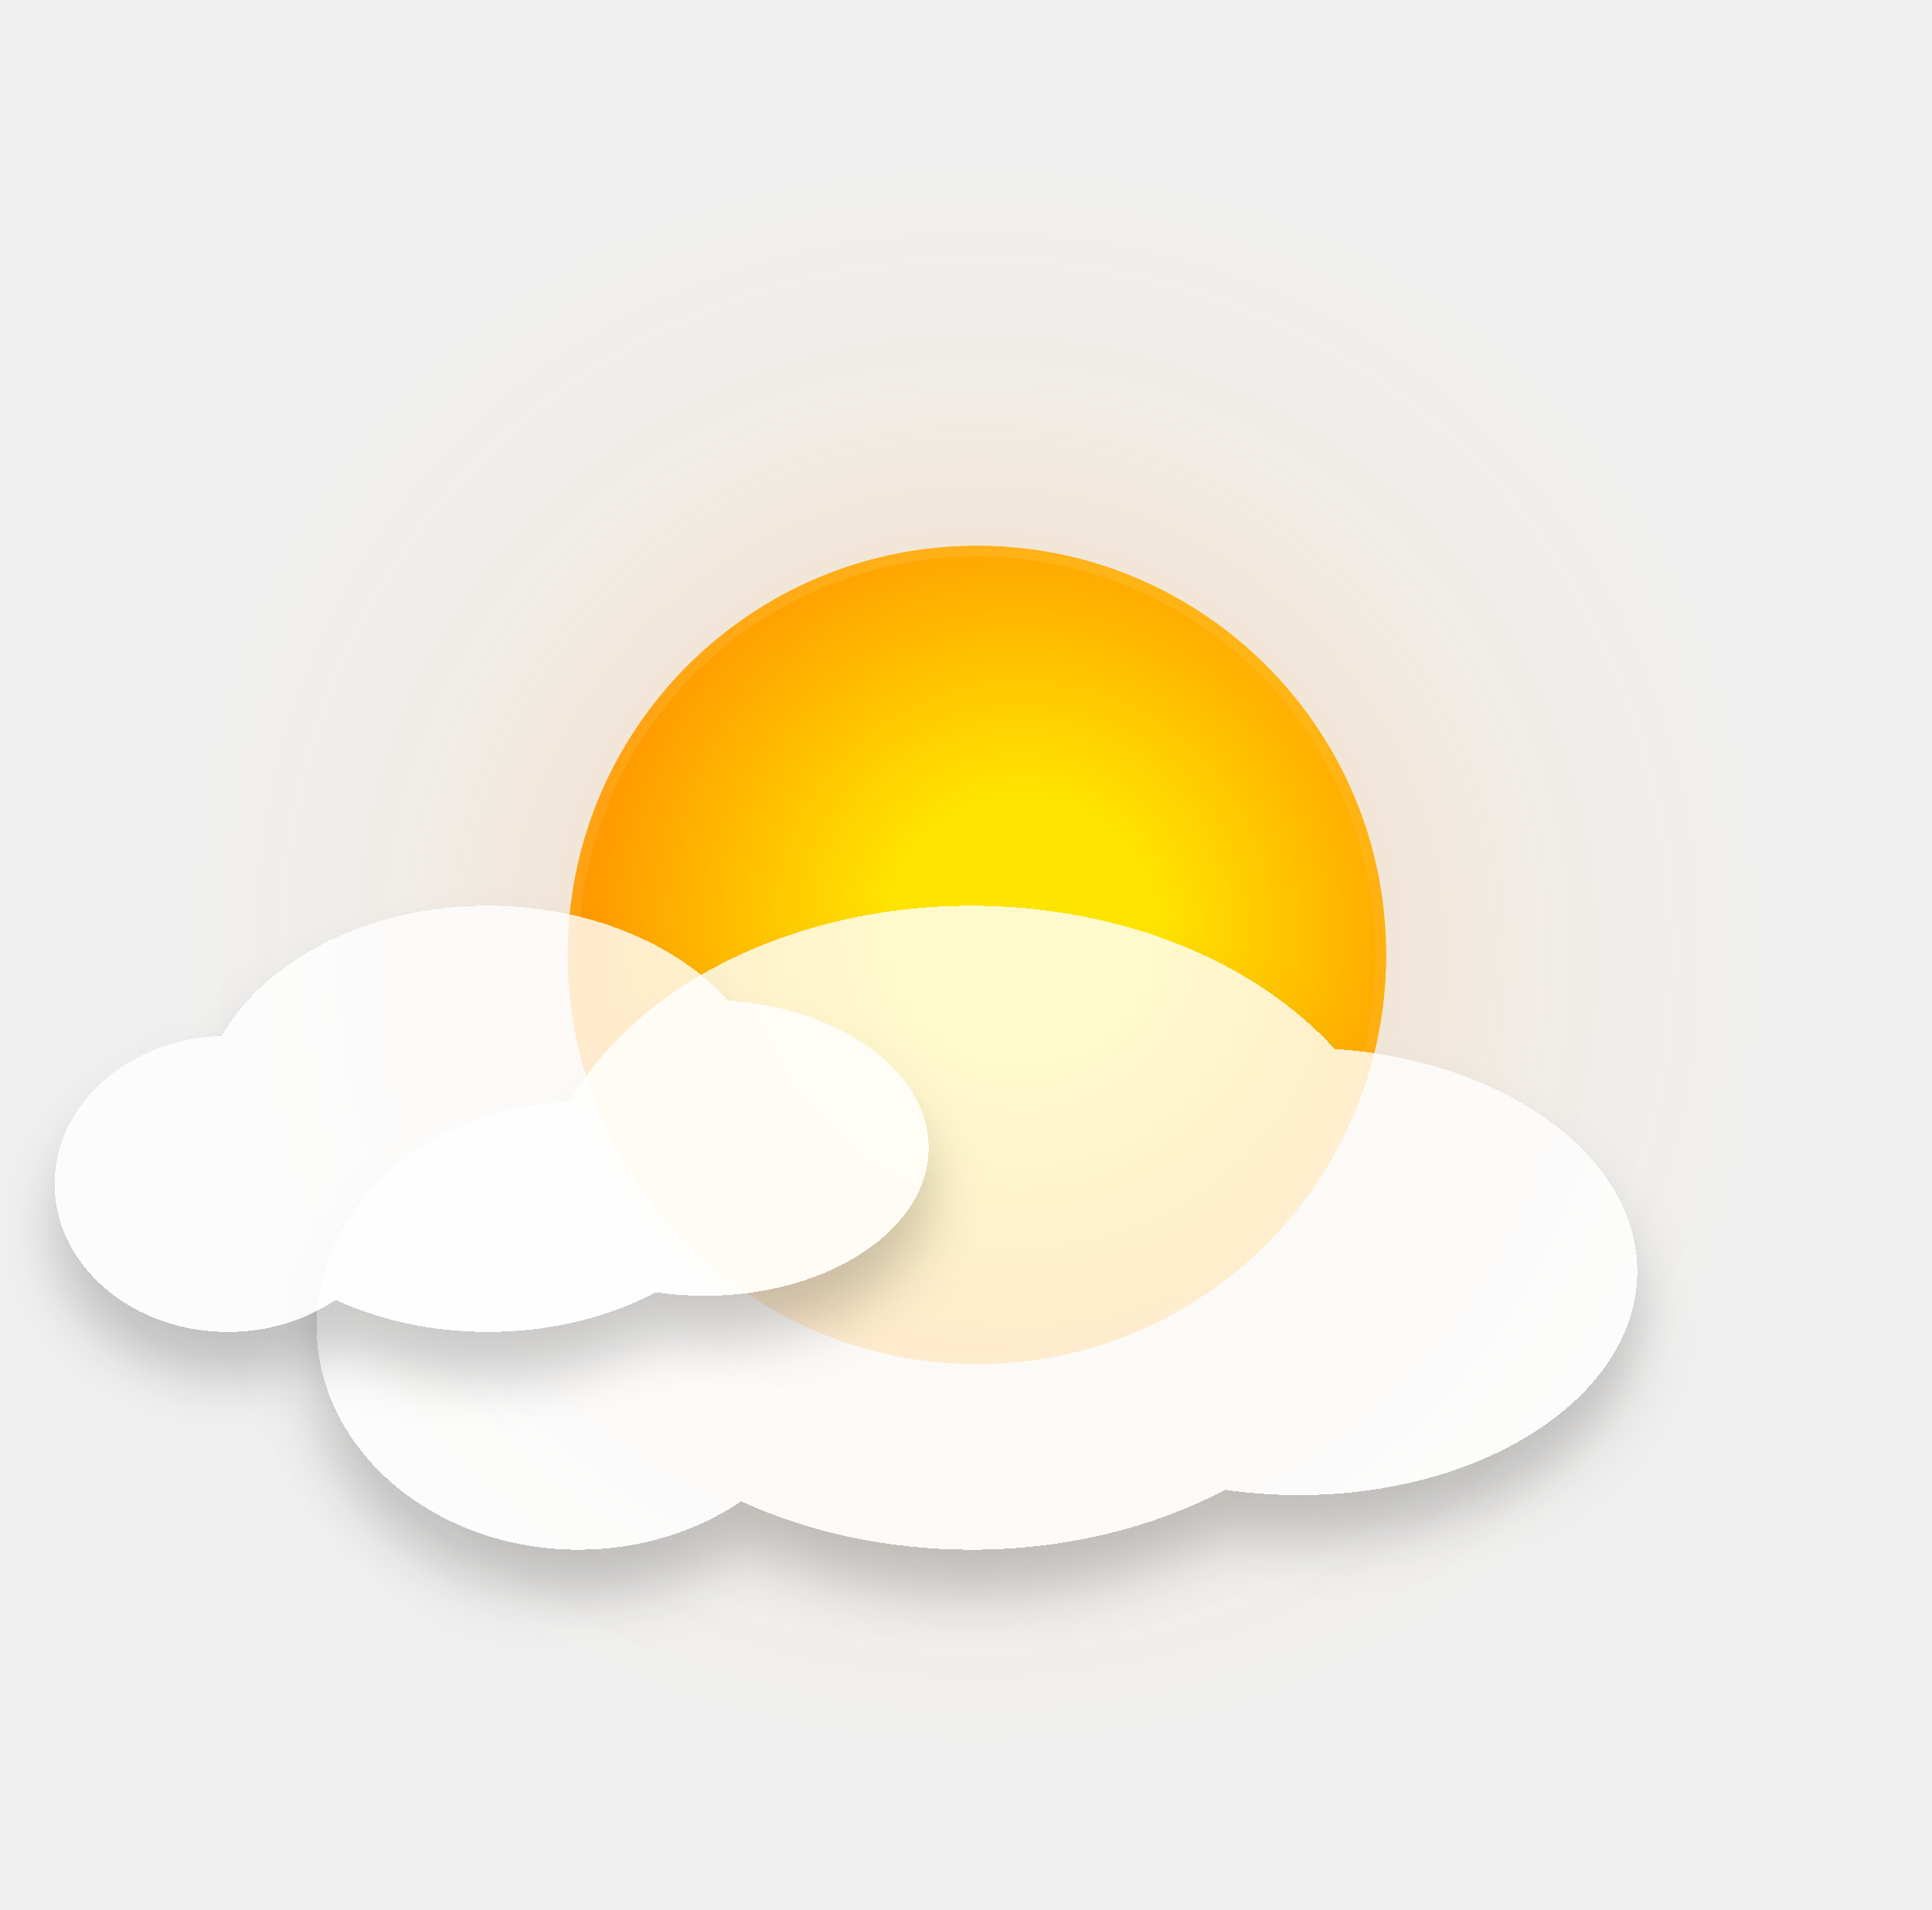
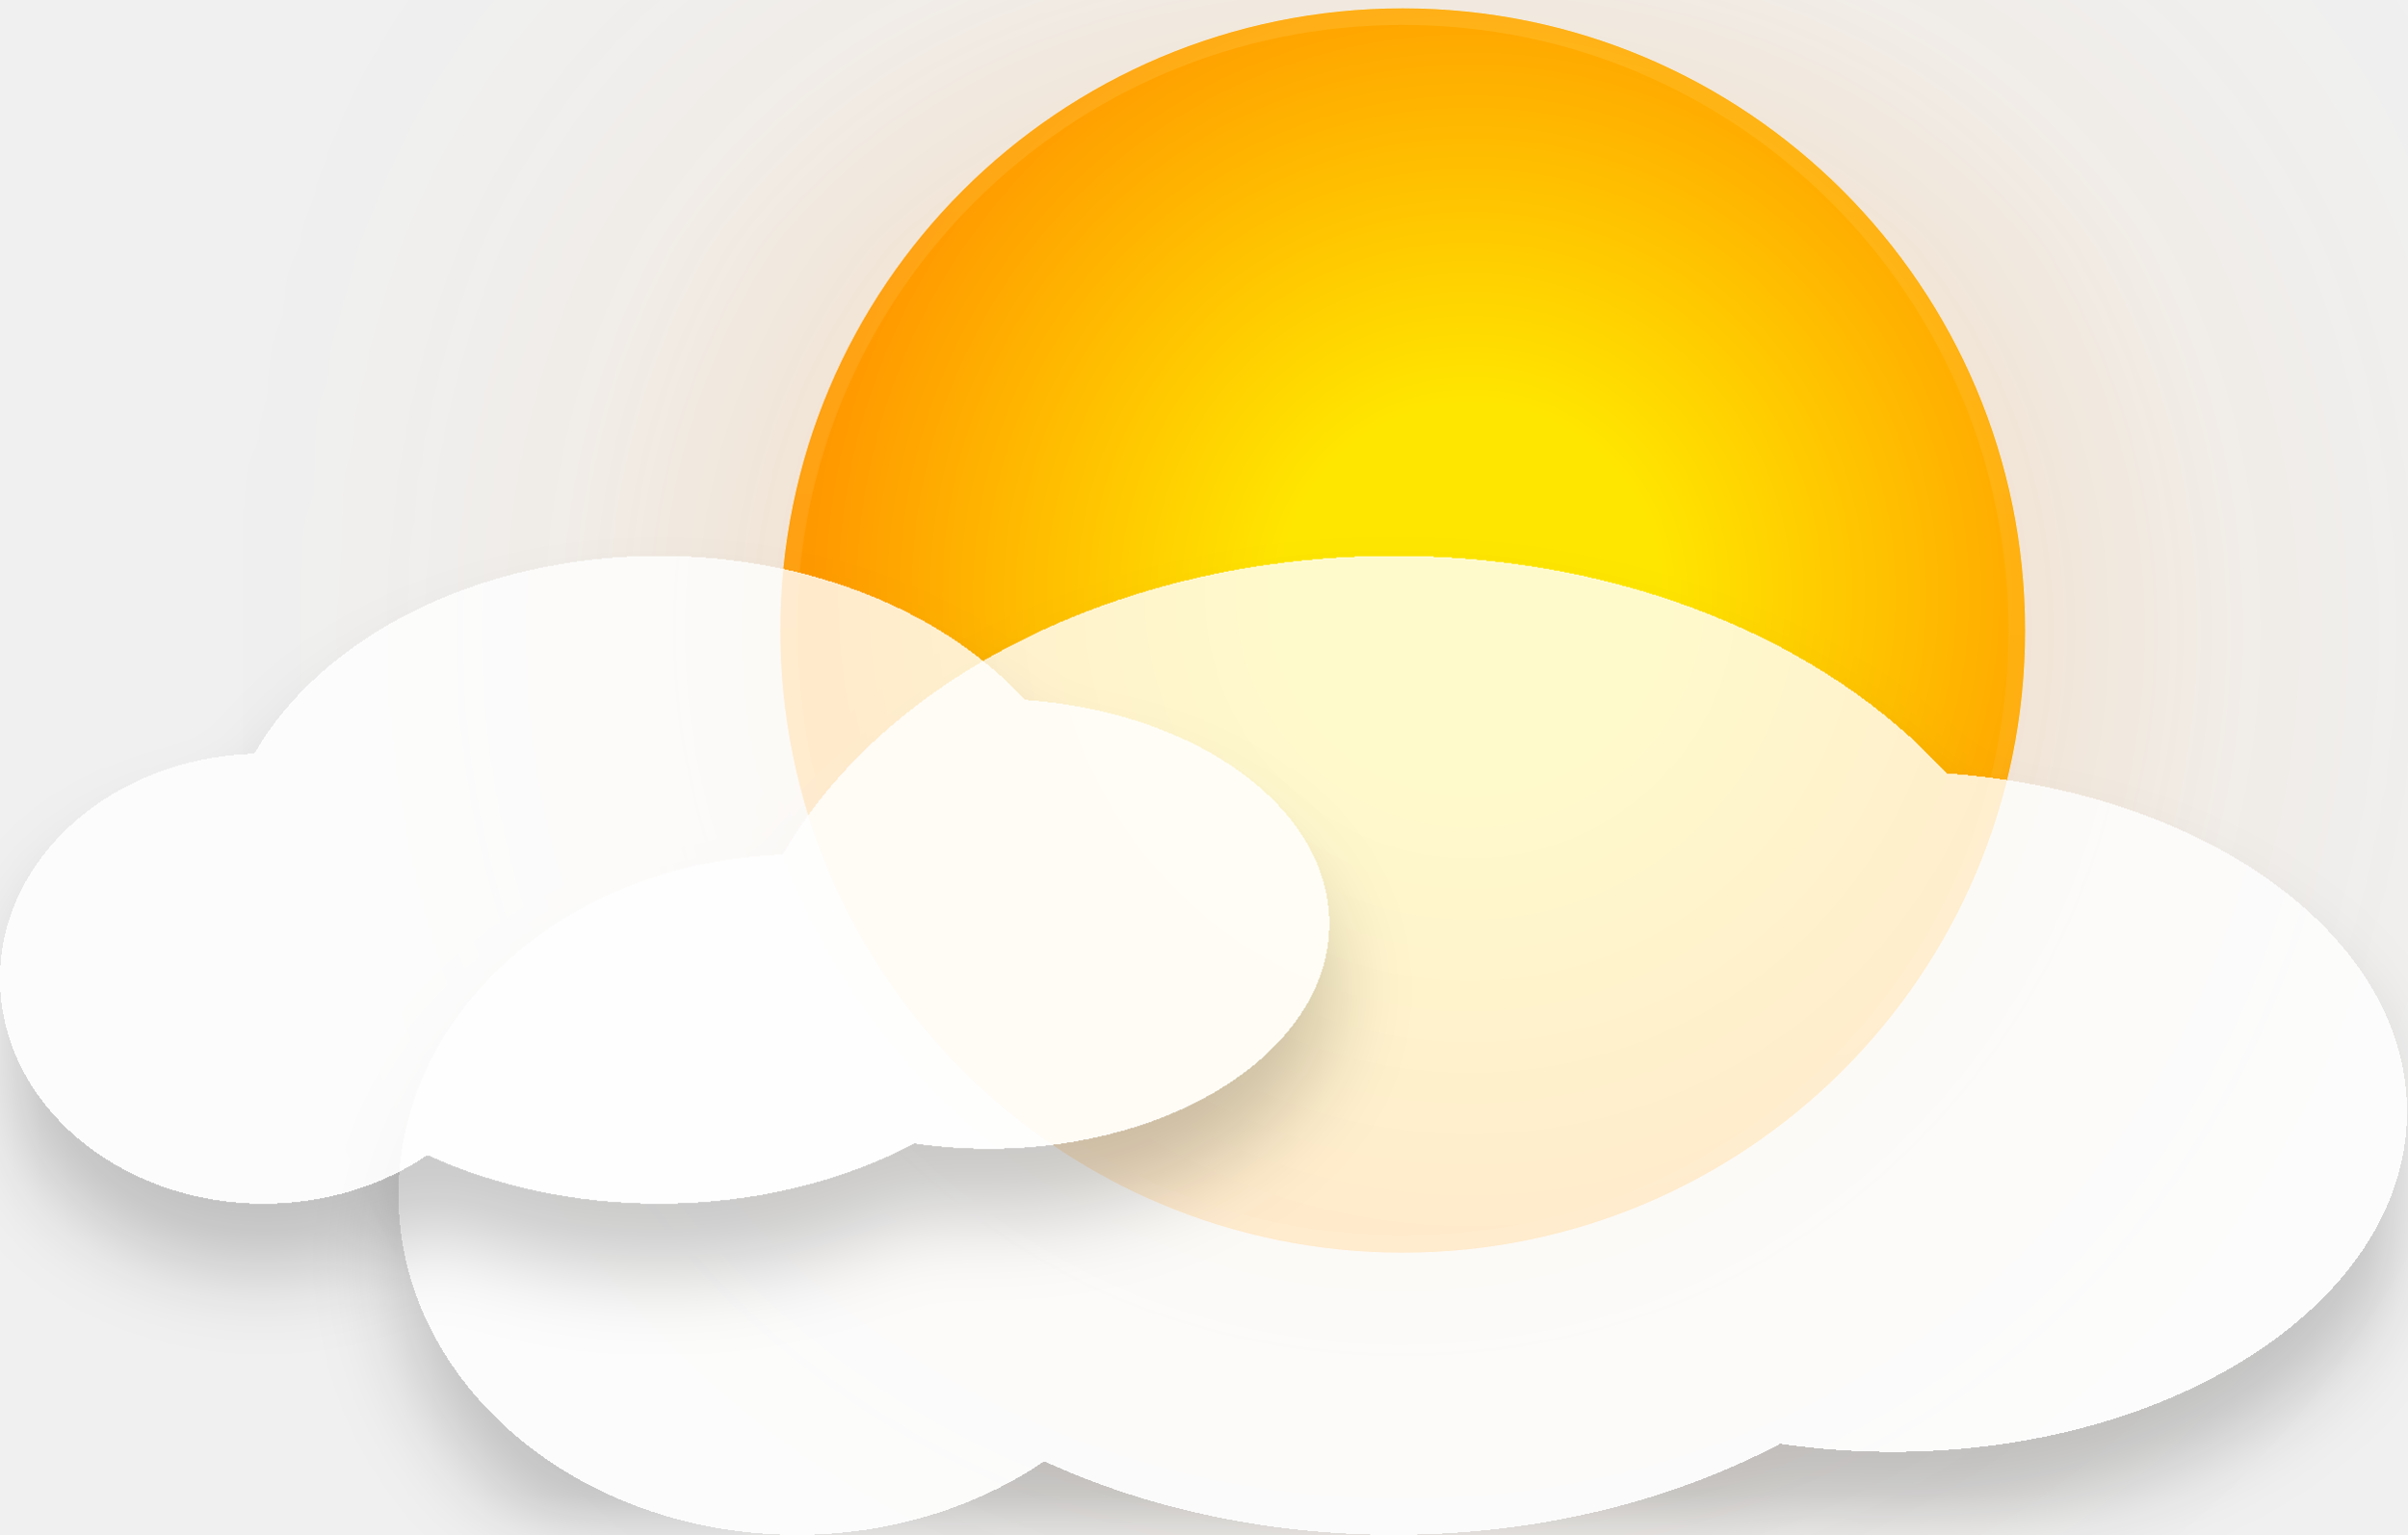
- <svg xmlns="http://www.w3.org/2000/svg" width="177" height="175" viewBox="0 0 177 175" fill="none">
+ <svg xmlns="http://www.w3.org/2000/svg" fill="none" viewBox="5 49.5 145 92.5">
  <g filter="url(#filter0_d_12_371)">
    <circle cx="89.5" cy="87.5" r="37.5" fill="url(#paint0_radial_12_371)" />
    <circle cx="89.5" cy="87.5" r="37" stroke="url(#paint1_linear_12_371)" stroke-opacity="0.15" />
  </g>
  <g filter="url(#filter1_bd_12_371)">
    <path fill-rule="evenodd" clip-rule="evenodd" d="M112.243 136.512C105.692 139.967 97.668 142 89 142C81.257 142 74.029 140.378 67.905 137.569C63.811 140.343 58.632 142 53 142C39.745 142 29 132.822 29 121.5C29 110.422 39.287 101.397 52.146 101.013C58.22 90.427 72.434 83 89 83C102.869 83 115.09 88.206 122.265 96.112C137.851 97.191 150 105.907 150 116.5C150 127.822 136.121 137 119 137C116.679 137 114.418 136.831 112.243 136.512Z" fill="white" fill-opacity="0.8" shape-rendering="crispEdges" />
  </g>
  <g filter="url(#filter2_bd_12_371)">
    <path fill-rule="evenodd" clip-rule="evenodd" d="M60.092 118.415C55.757 120.702 50.446 122.048 44.709 122.048C39.585 122.048 34.801 120.974 30.748 119.115C28.038 120.951 24.611 122.048 20.884 122.048C12.111 122.048 5 115.973 5 108.48C5 101.149 11.808 95.175 20.319 94.921C24.338 87.915 33.745 83 44.709 83C53.888 83 61.976 86.445 66.725 91.678C77.04 92.392 85.081 98.161 85.081 105.171C85.081 112.664 75.895 118.738 64.564 118.738C63.028 118.738 61.532 118.627 60.092 118.415Z" fill="white" fill-opacity="0.8" shape-rendering="crispEdges" />
  </g>
  <defs>
    <filter id="filter0_d_12_371" x="2" y="0" width="175" height="175" filterUnits="userSpaceOnUse" color-interpolation-filters="sRGB">
      <feFlood flood-opacity="0" result="BackgroundImageFix" />
      <feColorMatrix in="SourceAlpha" type="matrix" values="0 0 0 0 0 0 0 0 0 0 0 0 0 0 0 0 0 0 127 0" result="hardAlpha" />
      <feOffset />
      <feGaussianBlur stdDeviation="25" />
      <feComposite in2="hardAlpha" operator="out" />
      <feColorMatrix type="matrix" values="0 0 0 0 1 0 0 0 0 0.54 0 0 0 0 0 0 0 0 0.25 0" />
      <feBlend mode="normal" in2="BackgroundImageFix" result="effect1_dropShadow_12_371" />
      <feBlend mode="normal" in="SourceGraphic" in2="effect1_dropShadow_12_371" result="shape" />
    </filter>
    <filter id="filter1_bd_12_371" x="23" y="77" width="133" height="74" filterUnits="userSpaceOnUse" color-interpolation-filters="sRGB">
      <feFlood flood-opacity="0" result="BackgroundImageFix" />
      <feGaussianBlur in="BackgroundImageFix" stdDeviation="3" />
      <feComposite in2="SourceAlpha" operator="in" result="effect1_backgroundBlur_12_371" />
      <feColorMatrix in="SourceAlpha" type="matrix" values="0 0 0 0 0 0 0 0 0 0 0 0 0 0 0 0 0 0 127 0" result="hardAlpha" />
      <feOffset dy="4" />
      <feGaussianBlur stdDeviation="2.5" />
      <feComposite in2="hardAlpha" operator="out" />
      <feColorMatrix type="matrix" values="0 0 0 0 0 0 0 0 0 0 0 0 0 0 0 0 0 0 0.2 0" />
      <feBlend mode="normal" in2="effect1_backgroundBlur_12_371" result="effect2_dropShadow_12_371" />
      <feBlend mode="normal" in="SourceGraphic" in2="effect2_dropShadow_12_371" result="shape" />
    </filter>
    <filter id="filter2_bd_12_371" x="-1" y="77" width="92.081" height="54.048" filterUnits="userSpaceOnUse" color-interpolation-filters="sRGB">
      <feFlood flood-opacity="0" result="BackgroundImageFix" />
      <feGaussianBlur in="BackgroundImageFix" stdDeviation="3" />
      <feComposite in2="SourceAlpha" operator="in" result="effect1_backgroundBlur_12_371" />
      <feColorMatrix in="SourceAlpha" type="matrix" values="0 0 0 0 0 0 0 0 0 0 0 0 0 0 0 0 0 0 127 0" result="hardAlpha" />
      <feOffset dy="4" />
      <feGaussianBlur stdDeviation="2.5" />
      <feComposite in2="hardAlpha" operator="out" />
      <feColorMatrix type="matrix" values="0 0 0 0 0 0 0 0 0 0 0 0 0 0 0 0 0 0 0.2 0" />
      <feBlend mode="normal" in2="effect1_backgroundBlur_12_371" result="effect2_dropShadow_12_371" />
      <feBlend mode="normal" in="SourceGraphic" in2="effect2_dropShadow_12_371" result="shape" />
    </filter>
    <radialGradient id="paint0_radial_12_371" cx="0" cy="0" r="1" gradientUnits="userSpaceOnUse" gradientTransform="translate(93.625 85.25) rotate(95.9246) scale(39.9635)">
      <stop offset="0.286" stop-color="#FFE600" />
      <stop offset="1" stop-color="#FF9900" />
    </radialGradient>
    <linearGradient id="paint1_linear_12_371" x1="89.5" y1="50" x2="89.5" y2="125" gradientUnits="userSpaceOnUse">
      <stop stop-color="#FFE999" />
      <stop offset="1" stop-color="#FFAE50" />
    </linearGradient>
  </defs>
</svg>
